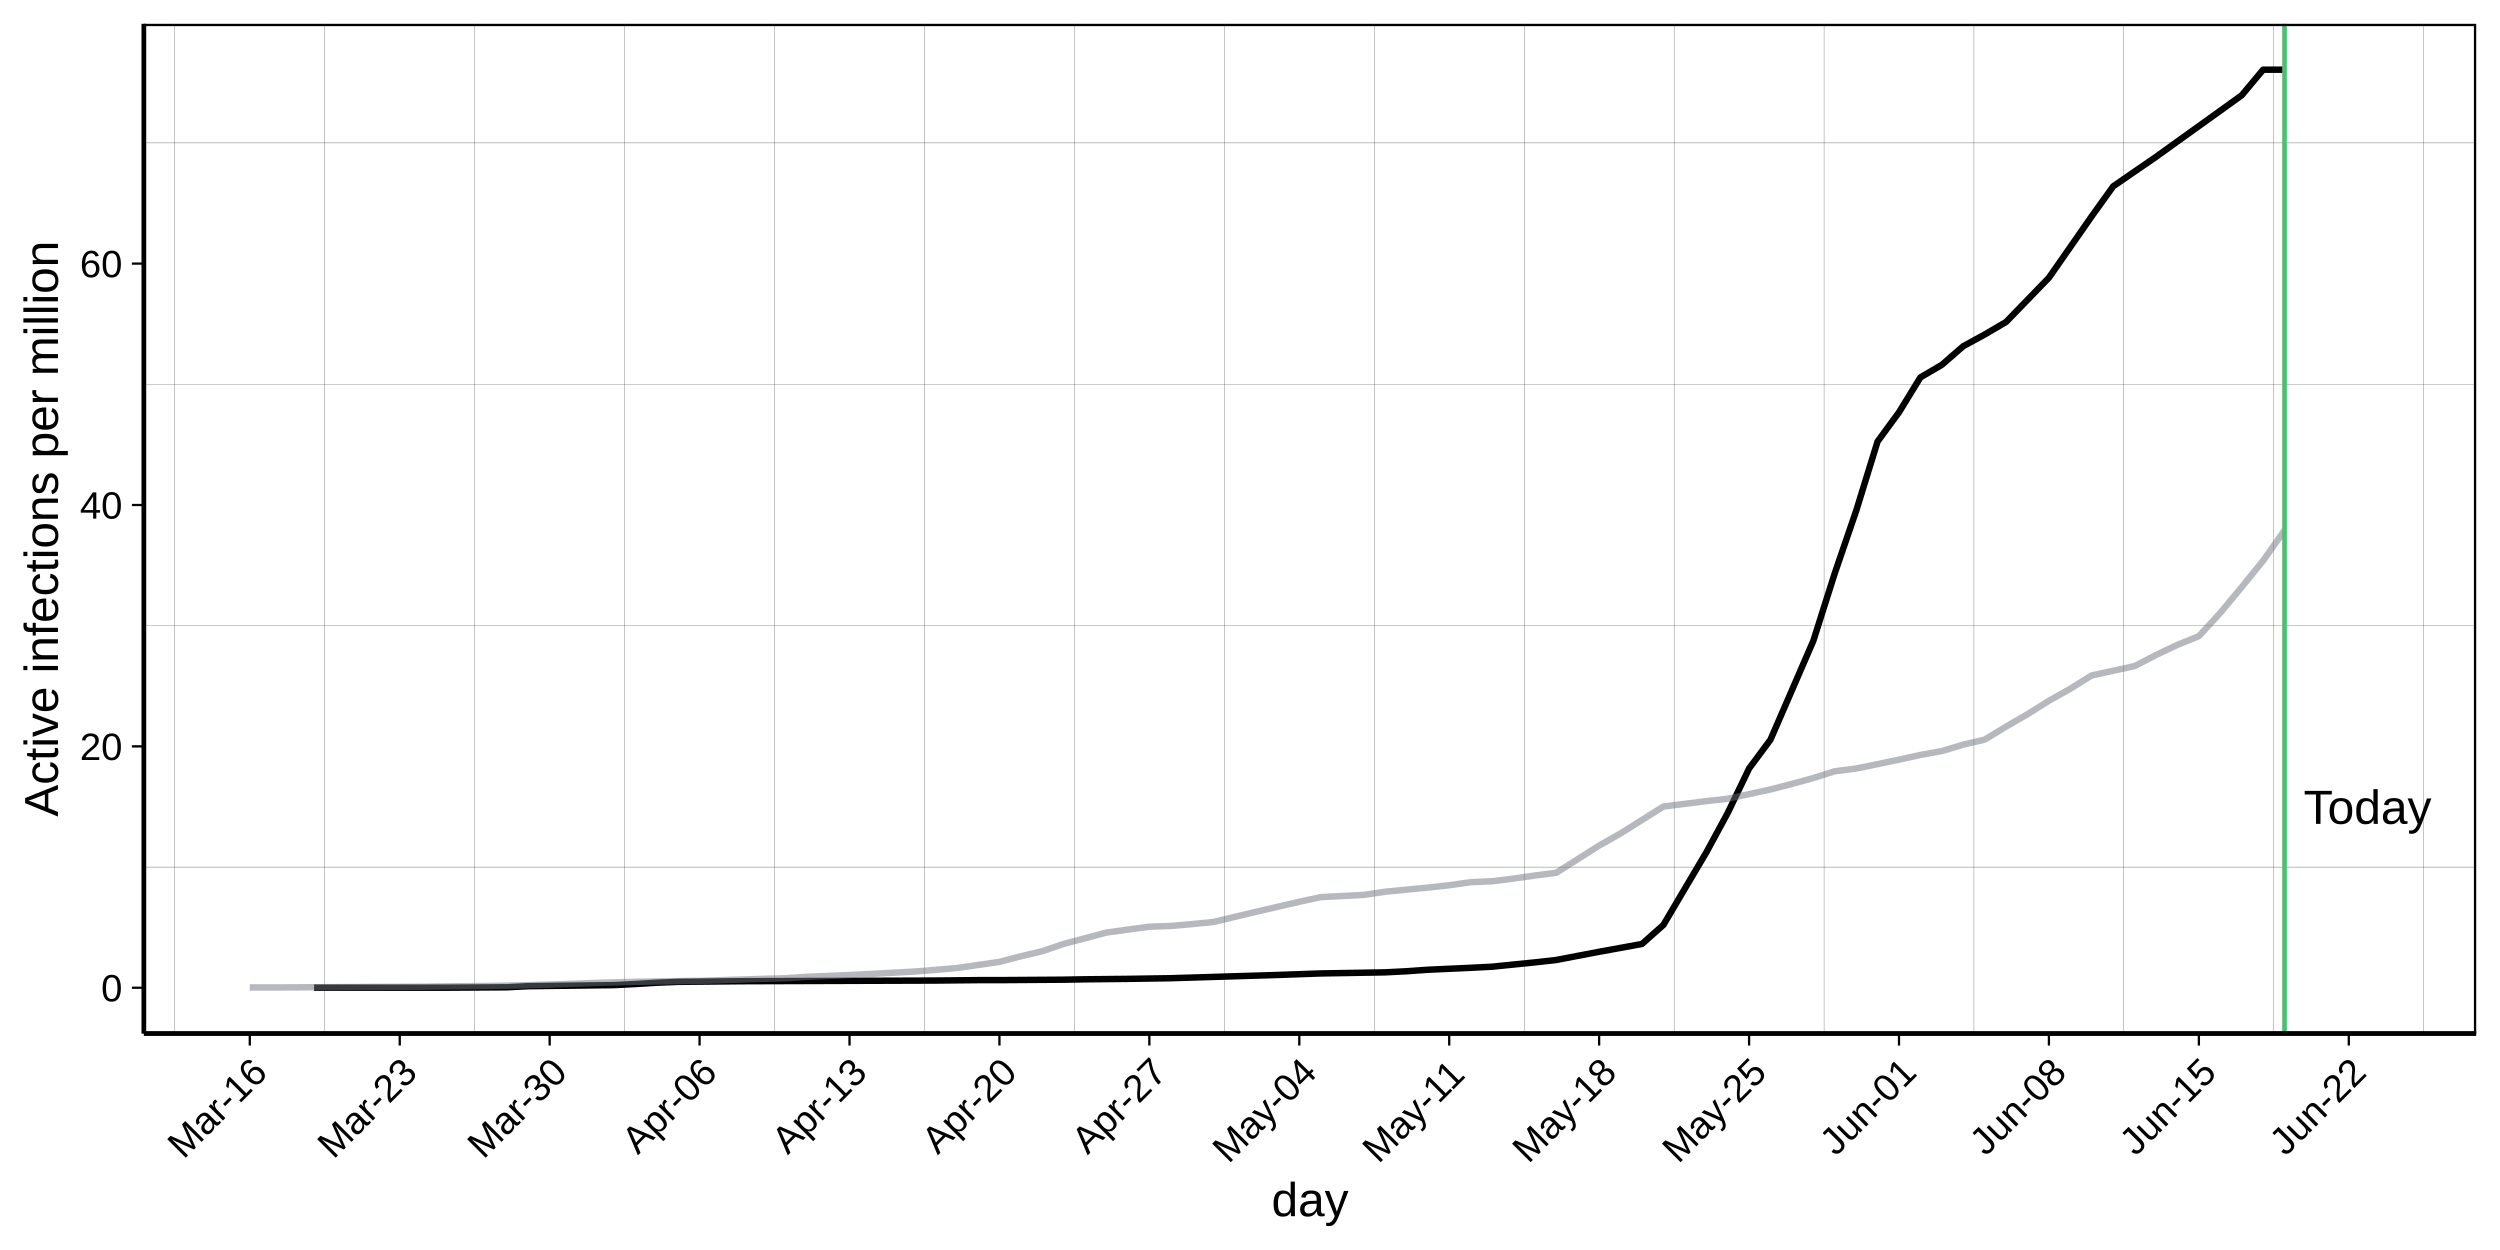
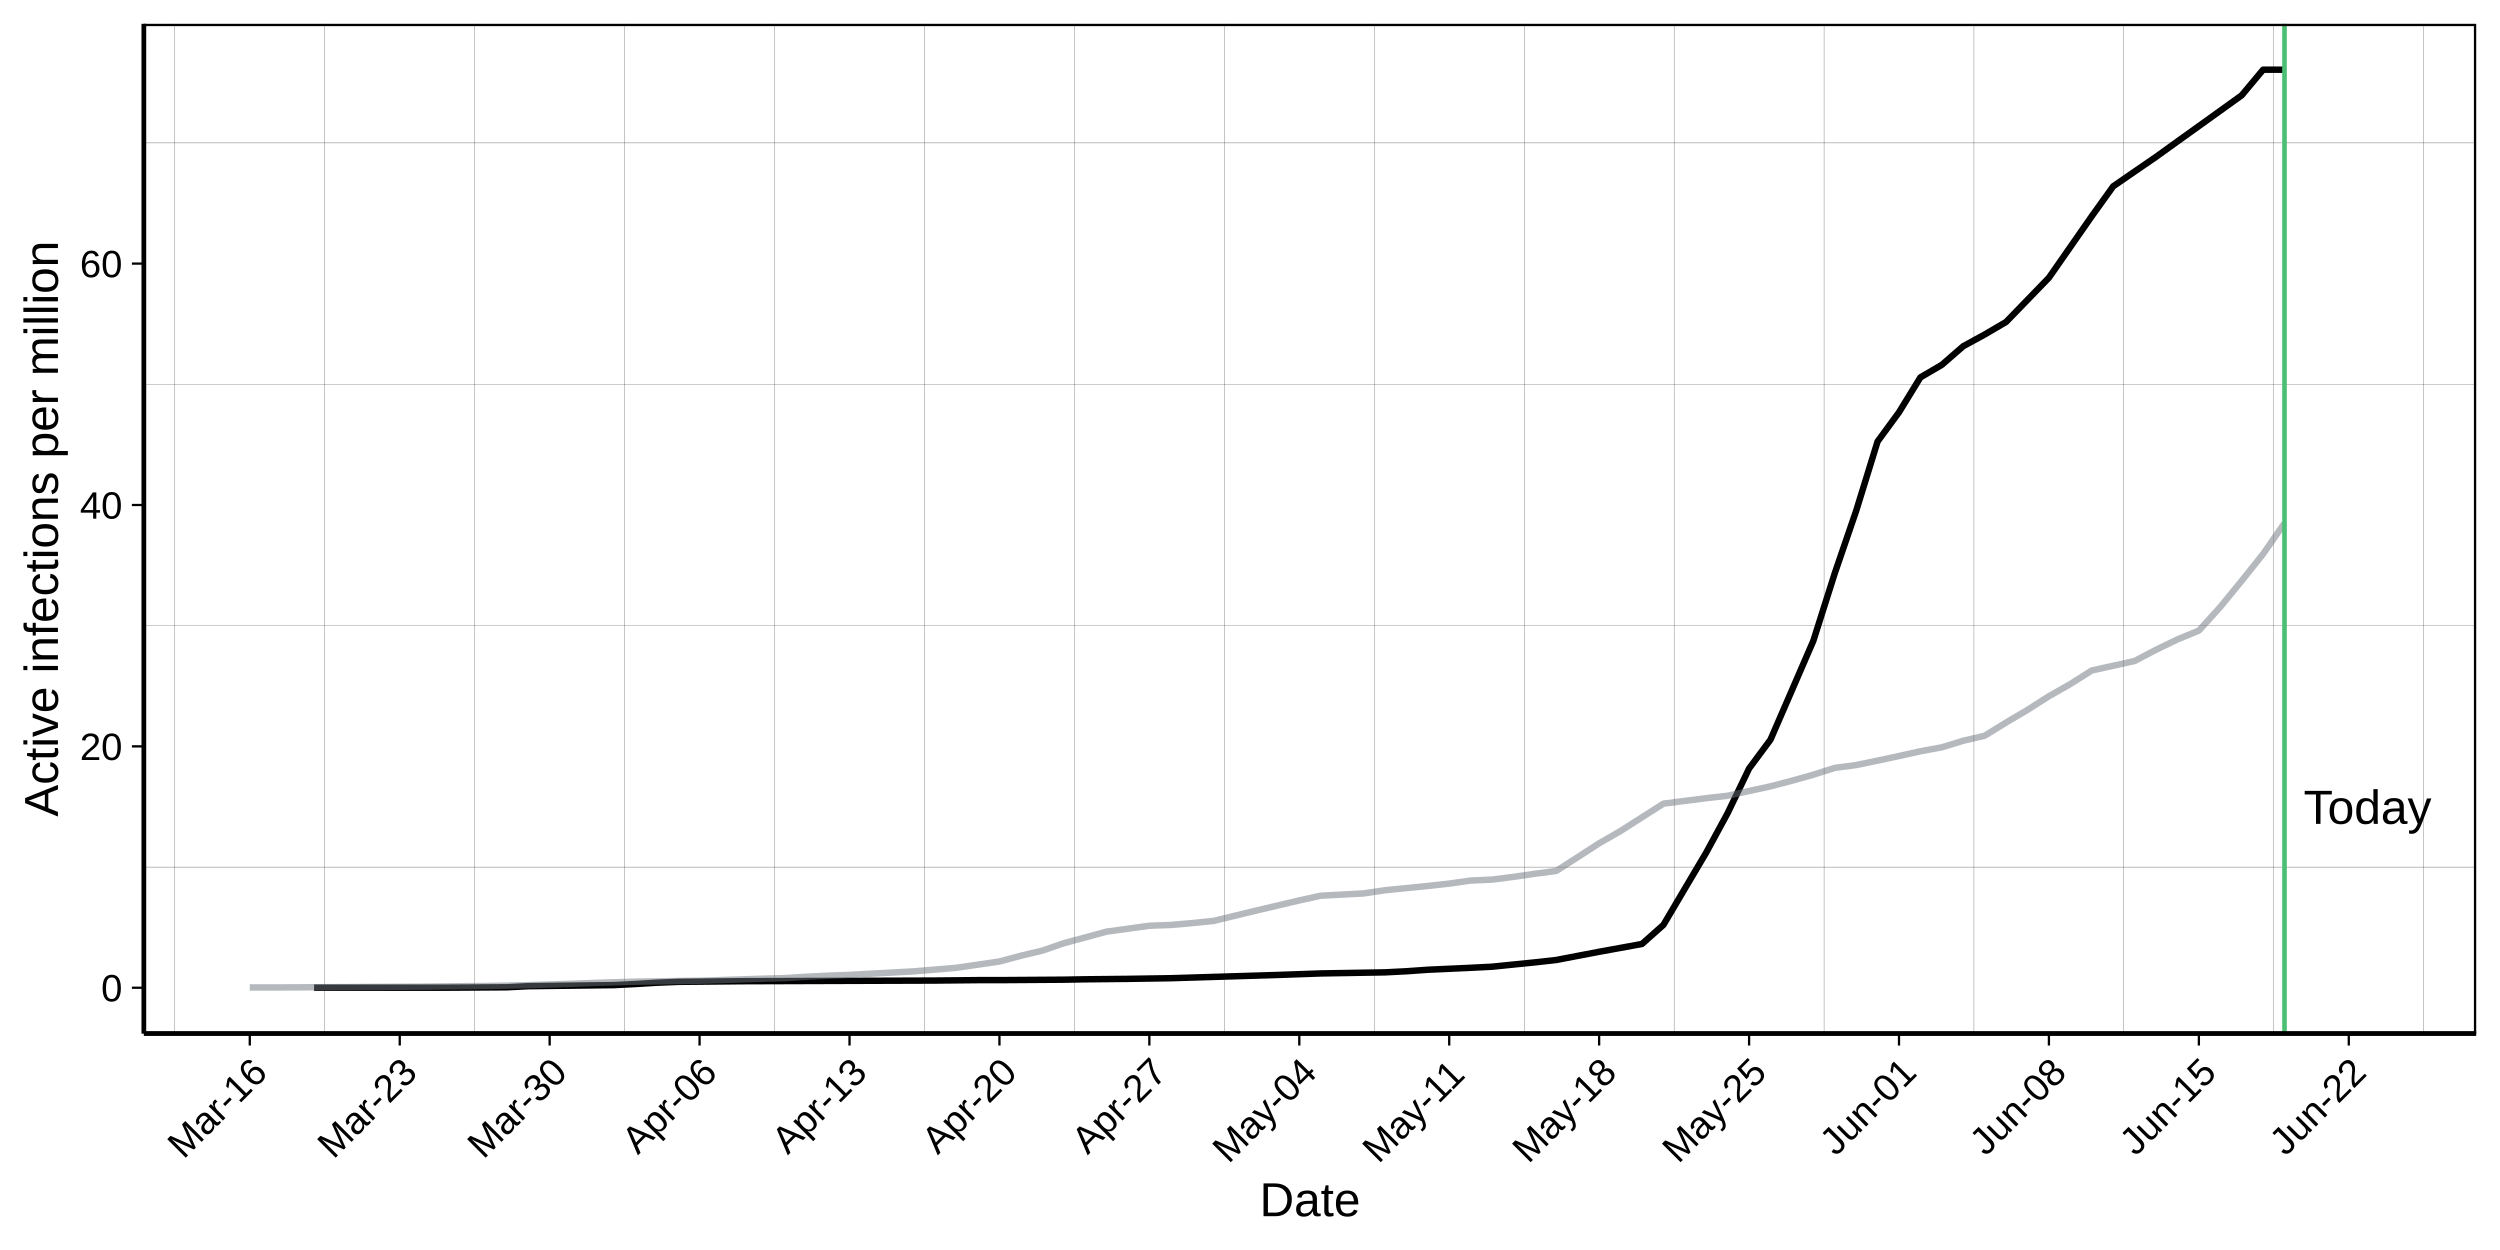
<svg xmlns="http://www.w3.org/2000/svg" viewBox="0 0 576.00 288.00">
  <defs>
    <style type="text/css">
    line, polyline, polygon, path, rect, circle {
      fill: none;
      stroke: #000000;
      stroke-linecap: round;
      stroke-linejoin: round;
      stroke-miterlimit: 10.00;
    }
  </style>
  </defs>
  <rect width="100%" height="100%" style="stroke: none; fill: #FFFFFF;" />
  <rect x="0.00" y="0.00" width="576.00" height="288.00" style="stroke-width: 1.07; stroke: #FFFFFF; fill: #FFFFFF;" />
  <defs>
    <clipPath id="cpMzMuMTN8NTcwLjUyfDIzOC4xNXw1LjQ4">
      <rect x="33.13" y="5.48" width="537.39" height="232.67" />
    </clipPath>
  </defs>
  <rect x="33.13" y="5.48" width="537.39" height="232.67" style="stroke-width: 1.07; stroke: none; fill: #FFFFFF;" clip-path="url(#cpMzMuMTN8NTcwLjUyfDIzOC4xNXw1LjQ4)" />
  <polyline points="33.13,199.77 570.52,199.77 " style="stroke-width: 0.053; stroke-linecap: butt;" clip-path="url(#cpMzMuMTN8NTcwLjUyfDIzOC4xNXw1LjQ4)" />
  <polyline points="33.13,144.15 570.52,144.15 " style="stroke-width: 0.053; stroke-linecap: butt;" clip-path="url(#cpMzMuMTN8NTcwLjUyfDIzOC4xNXw1LjQ4)" />
  <polyline points="33.13,88.54 570.52,88.54 " style="stroke-width: 0.053; stroke-linecap: butt;" clip-path="url(#cpMzMuMTN8NTcwLjUyfDIzOC4xNXw1LjQ4)" />
  <polyline points="33.13,32.93 570.52,32.93 " style="stroke-width: 0.053; stroke-linecap: butt;" clip-path="url(#cpMzMuMTN8NTcwLjUyfDIzOC4xNXw1LjQ4)" />
  <polyline points="40.28,238.15 40.28,5.48 " style="stroke-width: 0.053; stroke-linecap: butt;" clip-path="url(#cpMzMuMTN8NTcwLjUyfDIzOC4xNXw1LjQ4)" />
  <polyline points="74.83,238.15 74.83,5.48 " style="stroke-width: 0.053; stroke-linecap: butt;" clip-path="url(#cpMzMuMTN8NTcwLjUyfDIzOC4xNXw1LjQ4)" />
  <polyline points="109.37,238.15 109.37,5.48 " style="stroke-width: 0.053; stroke-linecap: butt;" clip-path="url(#cpMzMuMTN8NTcwLjUyfDIzOC4xNXw1LjQ4)" />
  <polyline points="143.91,238.15 143.91,5.48 " style="stroke-width: 0.053; stroke-linecap: butt;" clip-path="url(#cpMzMuMTN8NTcwLjUyfDIzOC4xNXw1LjQ4)" />
  <polyline points="178.46,238.15 178.46,5.48 " style="stroke-width: 0.053; stroke-linecap: butt;" clip-path="url(#cpMzMuMTN8NTcwLjUyfDIzOC4xNXw1LjQ4)" />
  <polyline points="213.00,238.15 213.00,5.48 " style="stroke-width: 0.053; stroke-linecap: butt;" clip-path="url(#cpMzMuMTN8NTcwLjUyfDIzOC4xNXw1LjQ4)" />
  <polyline points="247.54,238.15 247.54,5.48 " style="stroke-width: 0.053; stroke-linecap: butt;" clip-path="url(#cpMzMuMTN8NTcwLjUyfDIzOC4xNXw1LjQ4)" />
  <polyline points="282.09,238.15 282.09,5.48 " style="stroke-width: 0.053; stroke-linecap: butt;" clip-path="url(#cpMzMuMTN8NTcwLjUyfDIzOC4xNXw1LjQ4)" />
  <polyline points="316.63,238.15 316.63,5.48 " style="stroke-width: 0.053; stroke-linecap: butt;" clip-path="url(#cpMzMuMTN8NTcwLjUyfDIzOC4xNXw1LjQ4)" />
  <polyline points="351.17,238.15 351.17,5.48 " style="stroke-width: 0.053; stroke-linecap: butt;" clip-path="url(#cpMzMuMTN8NTcwLjUyfDIzOC4xNXw1LjQ4)" />
  <polyline points="385.71,238.15 385.71,5.48 " style="stroke-width: 0.053; stroke-linecap: butt;" clip-path="url(#cpMzMuMTN8NTcwLjUyfDIzOC4xNXw1LjQ4)" />
  <polyline points="420.26,238.15 420.26,5.48 " style="stroke-width: 0.053; stroke-linecap: butt;" clip-path="url(#cpMzMuMTN8NTcwLjUyfDIzOC4xNXw1LjQ4)" />
  <polyline points="454.80,238.15 454.80,5.48 " style="stroke-width: 0.053; stroke-linecap: butt;" clip-path="url(#cpMzMuMTN8NTcwLjUyfDIzOC4xNXw1LjQ4)" />
  <polyline points="489.34,238.15 489.34,5.48 " style="stroke-width: 0.053; stroke-linecap: butt;" clip-path="url(#cpMzMuMTN8NTcwLjUyfDIzOC4xNXw1LjQ4)" />
  <polyline points="523.89,238.15 523.89,5.48 " style="stroke-width: 0.053; stroke-linecap: butt;" clip-path="url(#cpMzMuMTN8NTcwLjUyfDIzOC4xNXw1LjQ4)" />
  <polyline points="558.43,238.15 558.43,5.48 " style="stroke-width: 0.053; stroke-linecap: butt;" clip-path="url(#cpMzMuMTN8NTcwLjUyfDIzOC4xNXw1LjQ4)" />
  <polyline points="72.36,227.57 92.10,227.57 101.97,227.57 116.77,227.47 121.71,227.22 141.45,226.97 146.38,226.72 151.31,226.42 156.25,226.22 161.18,226.17 171.05,226.07 200.66,225.97 215.47,225.92 220.40,225.87 225.34,225.82 230.27,225.82 245.07,225.72 250.01,225.63 259.88,225.53 269.75,225.38 274.68,225.23 279.62,225.08 284.55,224.93 289.49,224.78 294.42,224.63 304.29,224.28 319.10,224.03 324.03,223.78 328.97,223.43 338.83,222.98 343.77,222.73 348.70,222.23 353.64,221.73 358.57,221.18 363.51,220.23 368.44,219.29 373.38,218.39 378.31,217.49 383.25,213.10 388.18,204.76 393.12,196.42 398.05,187.34 402.99,177.06 407.92,170.42 412.86,159.04 417.79,147.65 422.73,132.08 427.66,117.70 432.59,101.73 437.53,94.99 442.46,86.95 447.40,84.06 452.33,79.77 457.27,77.07 462.20,74.18 467.14,69.08 472.07,63.99 477.01,56.90 481.94,49.82 486.88,42.93 491.81,39.53 496.75,36.14 501.68,32.59 506.62,29.05 511.55,25.51 516.49,21.96 521.42,16.06 526.35,16.06 " style="stroke-width: 1.49; stroke-linecap: butt;" clip-path="url(#cpMzMuMTN8NTcwLjUyfDIzOC4xNXw1LjQ4)" />
-   <polyline points="57.55,227.51 62.49,227.51 67.42,227.49 72.36,227.46 77.29,227.44 82.23,227.41 87.16,227.38 92.10,227.36 97.03,227.34 101.97,227.27 106.90,227.22 111.84,227.17 116.77,227.09 121.71,226.98 126.64,226.84 131.58,226.68 136.51,226.49 141.45,226.34 146.38,226.21 151.31,226.13 156.25,226.04 161.18,225.99 166.12,225.83 171.05,225.67 175.99,225.51 180.92,225.39 185.86,225.06 190.79,224.85 195.73,224.65 200.66,224.39 205.60,224.12 210.53,223.86 215.47,223.46 220.40,223.04 225.34,222.33 230.27,221.62 235.21,220.32 240.14,219.16 245.07,217.48 250.01,216.17 254.94,214.85 259.88,214.18 264.81,213.51 269.75,213.34 274.68,212.91 279.62,212.42 284.55,211.24 289.49,210.06 294.42,208.91 299.36,207.77 304.29,206.70 309.23,206.44 314.16,206.19 319.10,205.46 324.03,204.98 328.97,204.50 333.90,203.96 338.83,203.26 343.77,203.04 348.70,202.43 353.64,201.72 358.57,201.08 363.51,197.95 368.44,194.82 373.38,192.02 378.31,188.92 383.25,185.82 388.18,185.20 393.12,184.58 398.05,184.03 402.99,182.96 407.92,181.89 412.86,180.62 417.79,179.25 422.73,177.70 427.66,177.07 432.59,176.06 437.53,175.02 442.46,173.94 447.40,173.04 452.33,171.56 457.27,170.41 462.20,167.41 467.14,164.55 472.07,161.46 477.01,158.68 481.94,155.61 486.88,154.54 491.81,153.47 496.75,150.91 501.68,148.57 506.62,146.57 511.55,141.21 516.49,135.26 521.42,129.19 526.35,122.20 " style="stroke-width: 1.49; stroke: #6C757D; stroke-opacity: 0.50; stroke-linecap: butt;" clip-path="url(#cpMzMuMTN8NTcwLjUyfDIzOC4xNXw1LjQ4)" />
+   <polyline points="57.55,227.51 62.49,227.51 67.42,227.49 72.36,227.46 77.29,227.44 82.23,227.41 87.16,227.38 92.10,227.35 97.03,227.33 101.97,227.27 106.90,227.22 111.84,227.17 116.77,227.08 121.71,226.97 126.64,226.83 131.58,226.67 136.51,226.48 141.45,226.32 146.38,226.18 151.31,226.11 156.25,226.02 161.18,225.96 166.12,225.80 171.05,225.64 175.99,225.48 180.92,225.35 185.86,225.03 190.79,224.80 195.73,224.61 200.66,224.34 205.60,224.07 210.53,223.80 215.47,223.39 220.40,222.97 225.34,222.25 230.27,221.53 235.21,220.20 240.14,219.03 245.07,217.32 250.01,215.99 254.94,214.65 259.88,213.97 264.81,213.29 269.75,213.11 274.68,212.68 279.62,212.18 284.55,210.98 289.49,209.78 294.42,208.62 299.36,207.46 304.29,206.37 309.23,206.11 314.16,205.85 319.10,205.11 324.03,204.62 328.97,204.13 333.90,203.58 338.83,202.88 343.77,202.66 348.70,202.03 353.64,201.31 358.57,200.66 363.51,197.48 368.44,194.30 373.38,191.46 378.31,188.31 383.25,185.16 388.18,184.53 393.12,183.90 398.05,183.34 402.99,182.25 407.92,181.17 412.86,179.88 417.79,178.49 422.73,176.92 427.66,176.27 432.59,175.25 437.53,174.19 442.46,173.09 447.40,172.18 452.33,170.67 457.27,169.51 462.20,166.47 467.14,163.55 472.07,160.41 477.01,157.60 481.94,154.48 486.88,153.39 491.81,152.30 496.75,149.70 501.68,147.32 506.62,145.29 511.55,139.85 516.49,133.81 521.42,127.64 526.35,120.54 " style="stroke-width: 1.49; stroke: #6C757D; stroke-opacity: 0.50; stroke-linecap: butt;" clip-path="url(#cpMzMuMTN8NTcwLjUyfDIzOC4xNXw1LjQ4)" />
  <line x1="526.35" y1="238.15" x2="526.35" y2="5.48" style="stroke-width: 1.07; stroke: #4BBF73; stroke-linecap: butt;" clip-path="url(#cpMzMuMTN8NTcwLjUyfDIzOC4xNXw1LjQ4)" />
  <g clip-path="url(#cpMzMuMTN8NTcwLjUyfDIzOC4xNXw1LjQ4)">
    <text x="530.75" y="189.81" style="font-size: 11.04px; font-family: Arial;" textLength="30.68px" lengthAdjust="spacingAndGlyphs">Today</text>
  </g>
  <rect x="33.13" y="5.48" width="537.39" height="232.67" style="stroke-width: 1.07;" clip-path="url(#cpMzMuMTN8NTcwLjUyfDIzOC4xNXw1LjQ4)" />
  <defs>
    <clipPath id="cpMC4wMHw1NzYuMDB8Mjg4LjAwfDAuMDA=">
      <rect x="0.00" y="0.00" width="576.00" height="288.00" />
    </clipPath>
  </defs>
  <polyline points="33.13,238.15 33.13,5.48 " style="stroke-width: 1.07; stroke-linecap: butt;" clip-path="url(#cpMC4wMHw1NzYuMDB8Mjg4LjAwfDAuMDA=)" />
  <g clip-path="url(#cpMC4wMHw1NzYuMDB8Mjg4LjAwfDAuMDA=)">
    <text x="23.30" y="230.72" style="font-size: 8.80px; font-family: Arial;" textLength="4.89px" lengthAdjust="spacingAndGlyphs">0</text>
  </g>
  <g clip-path="url(#cpMC4wMHw1NzYuMDB8Mjg4LjAwfDAuMDA=)">
    <text x="18.41" y="175.11" style="font-size: 8.80px; font-family: Arial;" textLength="9.79px" lengthAdjust="spacingAndGlyphs">20</text>
  </g>
  <g clip-path="url(#cpMC4wMHw1NzYuMDB8Mjg4LjAwfDAuMDA=)">
    <text x="18.41" y="119.50" style="font-size: 8.80px; font-family: Arial;" textLength="9.79px" lengthAdjust="spacingAndGlyphs">40</text>
  </g>
  <g clip-path="url(#cpMC4wMHw1NzYuMDB8Mjg4LjAwfDAuMDA=)">
    <text x="18.41" y="63.88" style="font-size: 8.80px; font-family: Arial;" textLength="9.79px" lengthAdjust="spacingAndGlyphs">60</text>
  </g>
  <polyline points="30.39,227.57 33.13,227.57 " style="stroke-width: 0.53; stroke-linecap: butt;" clip-path="url(#cpMC4wMHw1NzYuMDB8Mjg4LjAwfDAuMDA=)" />
  <polyline points="30.39,171.96 33.13,171.96 " style="stroke-width: 0.53; stroke-linecap: butt;" clip-path="url(#cpMC4wMHw1NzYuMDB8Mjg4LjAwfDAuMDA=)" />
  <polyline points="30.39,116.35 33.13,116.35 " style="stroke-width: 0.53; stroke-linecap: butt;" clip-path="url(#cpMC4wMHw1NzYuMDB8Mjg4LjAwfDAuMDA=)" />
  <polyline points="30.39,60.73 33.13,60.73 " style="stroke-width: 0.53; stroke-linecap: butt;" clip-path="url(#cpMC4wMHw1NzYuMDB8Mjg4LjAwfDAuMDA=)" />
  <polyline points="33.13,238.15 570.52,238.15 " style="stroke-width: 1.07; stroke-linecap: butt;" clip-path="url(#cpMC4wMHw1NzYuMDB8Mjg4LjAwfDAuMDA=)" />
  <polyline points="57.55,240.89 57.55,238.15 " style="stroke-width: 0.53; stroke-linecap: butt;" clip-path="url(#cpMC4wMHw1NzYuMDB8Mjg4LjAwfDAuMDA=)" />
  <polyline points="92.10,240.89 92.10,238.15 " style="stroke-width: 0.53; stroke-linecap: butt;" clip-path="url(#cpMC4wMHw1NzYuMDB8Mjg4LjAwfDAuMDA=)" />
  <polyline points="126.64,240.89 126.64,238.15 " style="stroke-width: 0.53; stroke-linecap: butt;" clip-path="url(#cpMC4wMHw1NzYuMDB8Mjg4LjAwfDAuMDA=)" />
  <polyline points="161.18,240.89 161.18,238.15 " style="stroke-width: 0.53; stroke-linecap: butt;" clip-path="url(#cpMC4wMHw1NzYuMDB8Mjg4LjAwfDAuMDA=)" />
  <polyline points="195.73,240.89 195.73,238.15 " style="stroke-width: 0.53; stroke-linecap: butt;" clip-path="url(#cpMC4wMHw1NzYuMDB8Mjg4LjAwfDAuMDA=)" />
  <polyline points="230.27,240.89 230.27,238.15 " style="stroke-width: 0.53; stroke-linecap: butt;" clip-path="url(#cpMC4wMHw1NzYuMDB8Mjg4LjAwfDAuMDA=)" />
  <polyline points="264.81,240.89 264.81,238.15 " style="stroke-width: 0.53; stroke-linecap: butt;" clip-path="url(#cpMC4wMHw1NzYuMDB8Mjg4LjAwfDAuMDA=)" />
  <polyline points="299.36,240.89 299.36,238.15 " style="stroke-width: 0.53; stroke-linecap: butt;" clip-path="url(#cpMC4wMHw1NzYuMDB8Mjg4LjAwfDAuMDA=)" />
  <polyline points="333.90,240.89 333.90,238.15 " style="stroke-width: 0.53; stroke-linecap: butt;" clip-path="url(#cpMC4wMHw1NzYuMDB8Mjg4LjAwfDAuMDA=)" />
  <polyline points="368.44,240.89 368.44,238.15 " style="stroke-width: 0.53; stroke-linecap: butt;" clip-path="url(#cpMC4wMHw1NzYuMDB8Mjg4LjAwfDAuMDA=)" />
  <polyline points="402.99,240.89 402.99,238.15 " style="stroke-width: 0.53; stroke-linecap: butt;" clip-path="url(#cpMC4wMHw1NzYuMDB8Mjg4LjAwfDAuMDA=)" />
  <polyline points="437.53,240.89 437.53,238.15 " style="stroke-width: 0.53; stroke-linecap: butt;" clip-path="url(#cpMC4wMHw1NzYuMDB8Mjg4LjAwfDAuMDA=)" />
  <polyline points="472.07,240.89 472.07,238.15 " style="stroke-width: 0.53; stroke-linecap: butt;" clip-path="url(#cpMC4wMHw1NzYuMDB8Mjg4LjAwfDAuMDA=)" />
  <polyline points="506.62,240.89 506.62,238.15 " style="stroke-width: 0.53; stroke-linecap: butt;" clip-path="url(#cpMC4wMHw1NzYuMDB8Mjg4LjAwfDAuMDA=)" />
  <polyline points="541.16,240.89 541.16,238.15 " style="stroke-width: 0.53; stroke-linecap: butt;" clip-path="url(#cpMC4wMHw1NzYuMDB8Mjg4LjAwfDAuMDA=)" />
  <g clip-path="url(#cpMC4wMHw1NzYuMDB8Mjg4LjAwfDAuMDA=)">
    <text transform="translate(42.30,267.24) rotate(-45)" style="font-size: 8.80px; font-family: Arial;" textLength="27.87px" lengthAdjust="spacingAndGlyphs">Mar-16</text>
  </g>
  <g clip-path="url(#cpMC4wMHw1NzYuMDB8Mjg4LjAwfDAuMDA=)">
    <text transform="translate(76.84,267.24) rotate(-45)" style="font-size: 8.80px; font-family: Arial;" textLength="27.87px" lengthAdjust="spacingAndGlyphs">Mar-23</text>
  </g>
  <g clip-path="url(#cpMC4wMHw1NzYuMDB8Mjg4LjAwfDAuMDA=)">
    <text transform="translate(111.39,267.24) rotate(-45)" style="font-size: 8.80px; font-family: Arial;" textLength="27.87px" lengthAdjust="spacingAndGlyphs">Mar-30</text>
  </g>
  <g clip-path="url(#cpMC4wMHw1NzYuMDB8Mjg4LjAwfDAuMDA=)">
    <text transform="translate(146.96,266.21) rotate(-45)" style="font-size: 8.80px; font-family: Arial;" textLength="26.41px" lengthAdjust="spacingAndGlyphs">Apr-06</text>
  </g>
  <g clip-path="url(#cpMC4wMHw1NzYuMDB8Mjg4LjAwfDAuMDA=)">
    <text transform="translate(181.50,266.21) rotate(-45)" style="font-size: 8.80px; font-family: Arial;" textLength="26.41px" lengthAdjust="spacingAndGlyphs">Apr-13</text>
  </g>
  <g clip-path="url(#cpMC4wMHw1NzYuMDB8Mjg4LjAwfDAuMDA=)">
    <text transform="translate(216.05,266.21) rotate(-45)" style="font-size: 8.80px; font-family: Arial;" textLength="26.41px" lengthAdjust="spacingAndGlyphs">Apr-20</text>
  </g>
  <g clip-path="url(#cpMC4wMHw1NzYuMDB8Mjg4LjAwfDAuMDA=)">
    <text transform="translate(250.59,266.21) rotate(-45)" style="font-size: 8.80px; font-family: Arial;" textLength="26.41px" lengthAdjust="spacingAndGlyphs">Apr-27</text>
  </g>
  <g clip-path="url(#cpMC4wMHw1NzYuMDB8Mjg4LjAwfDAuMDA=)">
    <text transform="translate(283.06,268.28) rotate(-45)" style="font-size: 8.80px; font-family: Arial;" textLength="29.34px" lengthAdjust="spacingAndGlyphs">May-04</text>
  </g>
  <g clip-path="url(#cpMC4wMHw1NzYuMDB8Mjg4LjAwfDAuMDA=)">
    <text transform="translate(317.61,268.28) rotate(-45)" style="font-size: 8.80px; font-family: Arial;" textLength="29.34px" lengthAdjust="spacingAndGlyphs">May-11</text>
  </g>
  <g clip-path="url(#cpMC4wMHw1NzYuMDB8Mjg4LjAwfDAuMDA=)">
    <text transform="translate(352.15,268.28) rotate(-45)" style="font-size: 8.80px; font-family: Arial;" textLength="29.34px" lengthAdjust="spacingAndGlyphs">May-18</text>
  </g>
  <g clip-path="url(#cpMC4wMHw1NzYuMDB8Mjg4LjAwfDAuMDA=)">
    <text transform="translate(386.69,268.28) rotate(-45)" style="font-size: 8.80px; font-family: Arial;" textLength="29.34px" lengthAdjust="spacingAndGlyphs">May-25</text>
  </g>
  <g clip-path="url(#cpMC4wMHw1NzYuMDB8Mjg4LjAwfDAuMDA=)">
    <text transform="translate(422.96,266.56) rotate(-45)" style="font-size: 8.80px; font-family: Arial;" textLength="26.91px" lengthAdjust="spacingAndGlyphs">Jun-01</text>
  </g>
  <g clip-path="url(#cpMC4wMHw1NzYuMDB8Mjg4LjAwfDAuMDA=)">
    <text transform="translate(457.50,266.56) rotate(-45)" style="font-size: 8.80px; font-family: Arial;" textLength="26.91px" lengthAdjust="spacingAndGlyphs">Jun-08</text>
  </g>
  <g clip-path="url(#cpMC4wMHw1NzYuMDB8Mjg4LjAwfDAuMDA=)">
    <text transform="translate(492.04,266.56) rotate(-45)" style="font-size: 8.80px; font-family: Arial;" textLength="26.91px" lengthAdjust="spacingAndGlyphs">Jun-15</text>
  </g>
  <g clip-path="url(#cpMC4wMHw1NzYuMDB8Mjg4LjAwfDAuMDA=)">
    <text transform="translate(526.59,266.56) rotate(-45)" style="font-size: 8.80px; font-family: Arial;" textLength="26.91px" lengthAdjust="spacingAndGlyphs">Jun-22</text>
  </g>
  <g clip-path="url(#cpMC4wMHw1NzYuMDB8Mjg4LjAwfDAuMDA=)">
-     <text x="292.96" y="280.21" style="font-size: 11.00px; font-family: Arial;" textLength="17.74px" lengthAdjust="spacingAndGlyphs">day</text>
+     <text x="290.21" y="280.21" style="font-size: 11.00px; font-family: Arial;" textLength="23.24px" lengthAdjust="spacingAndGlyphs">Date</text>
  </g>
  <g clip-path="url(#cpMC4wMHw1NzYuMDB8Mjg4LjAwfDAuMDA=)">
    <text transform="translate(13.35,188.15) rotate(-90)" style="font-size: 11.00px; font-family: Arial;" textLength="132.67px" lengthAdjust="spacingAndGlyphs">Active infections per million</text>
  </g>
</svg>
